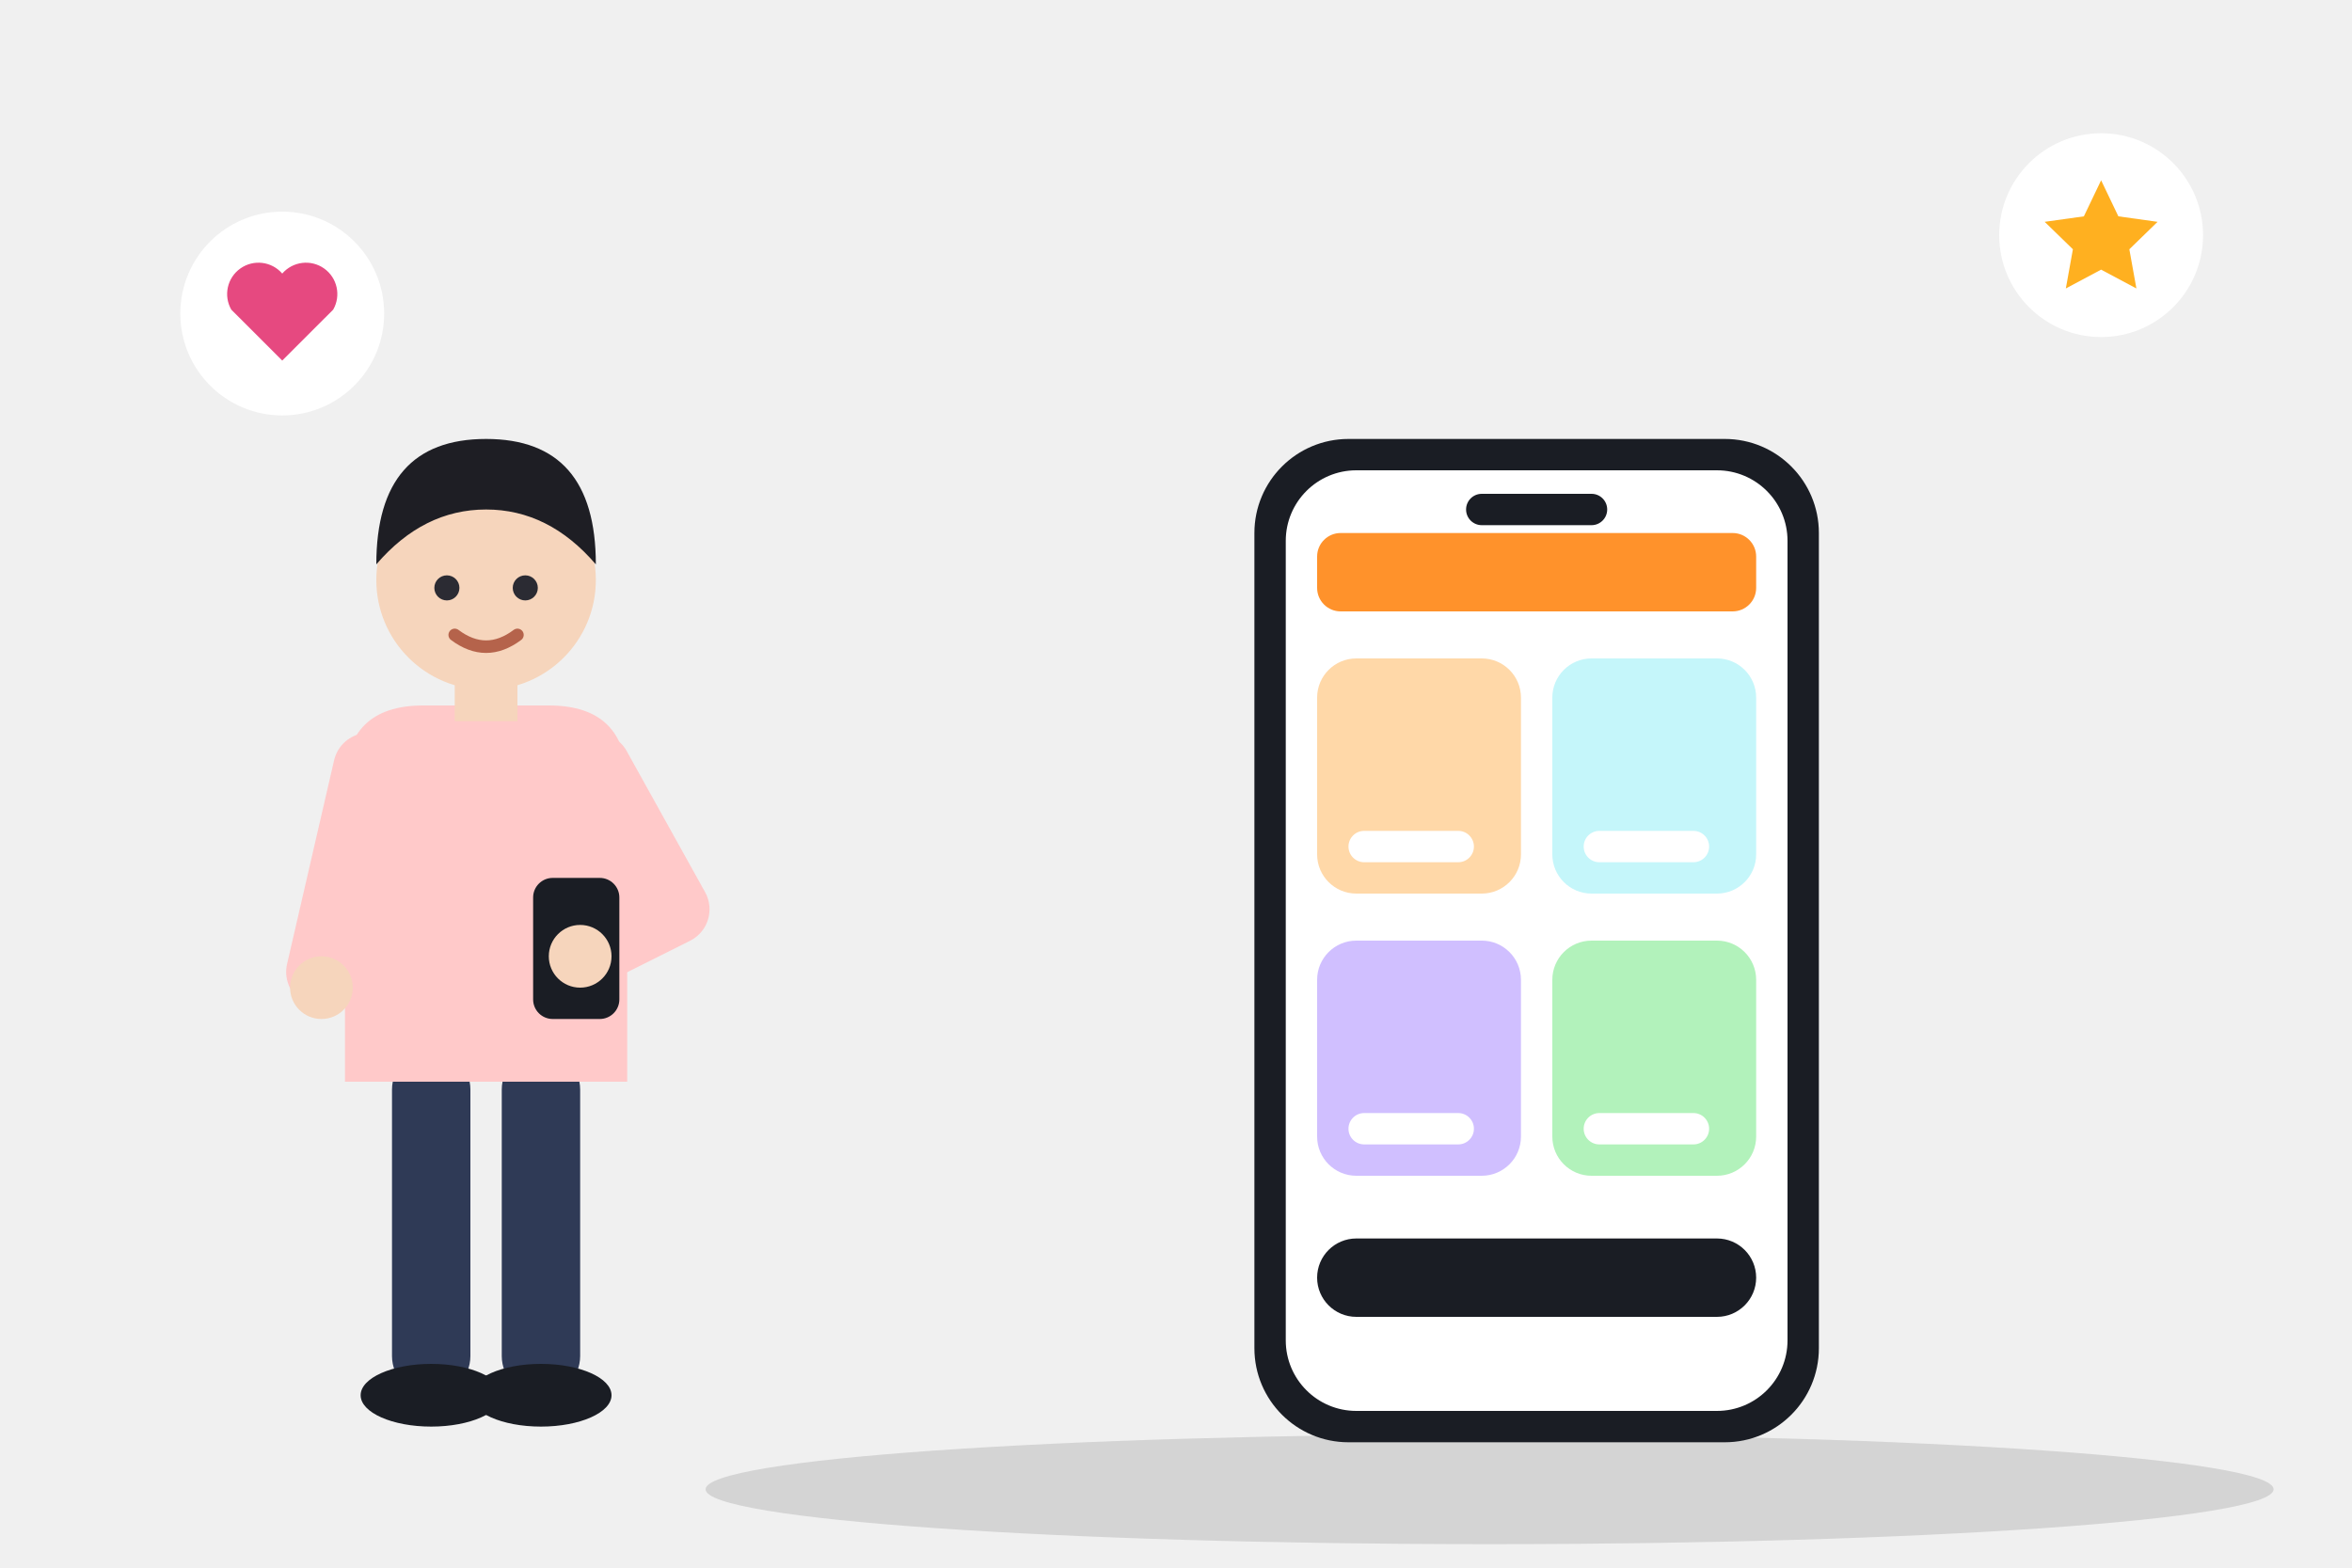
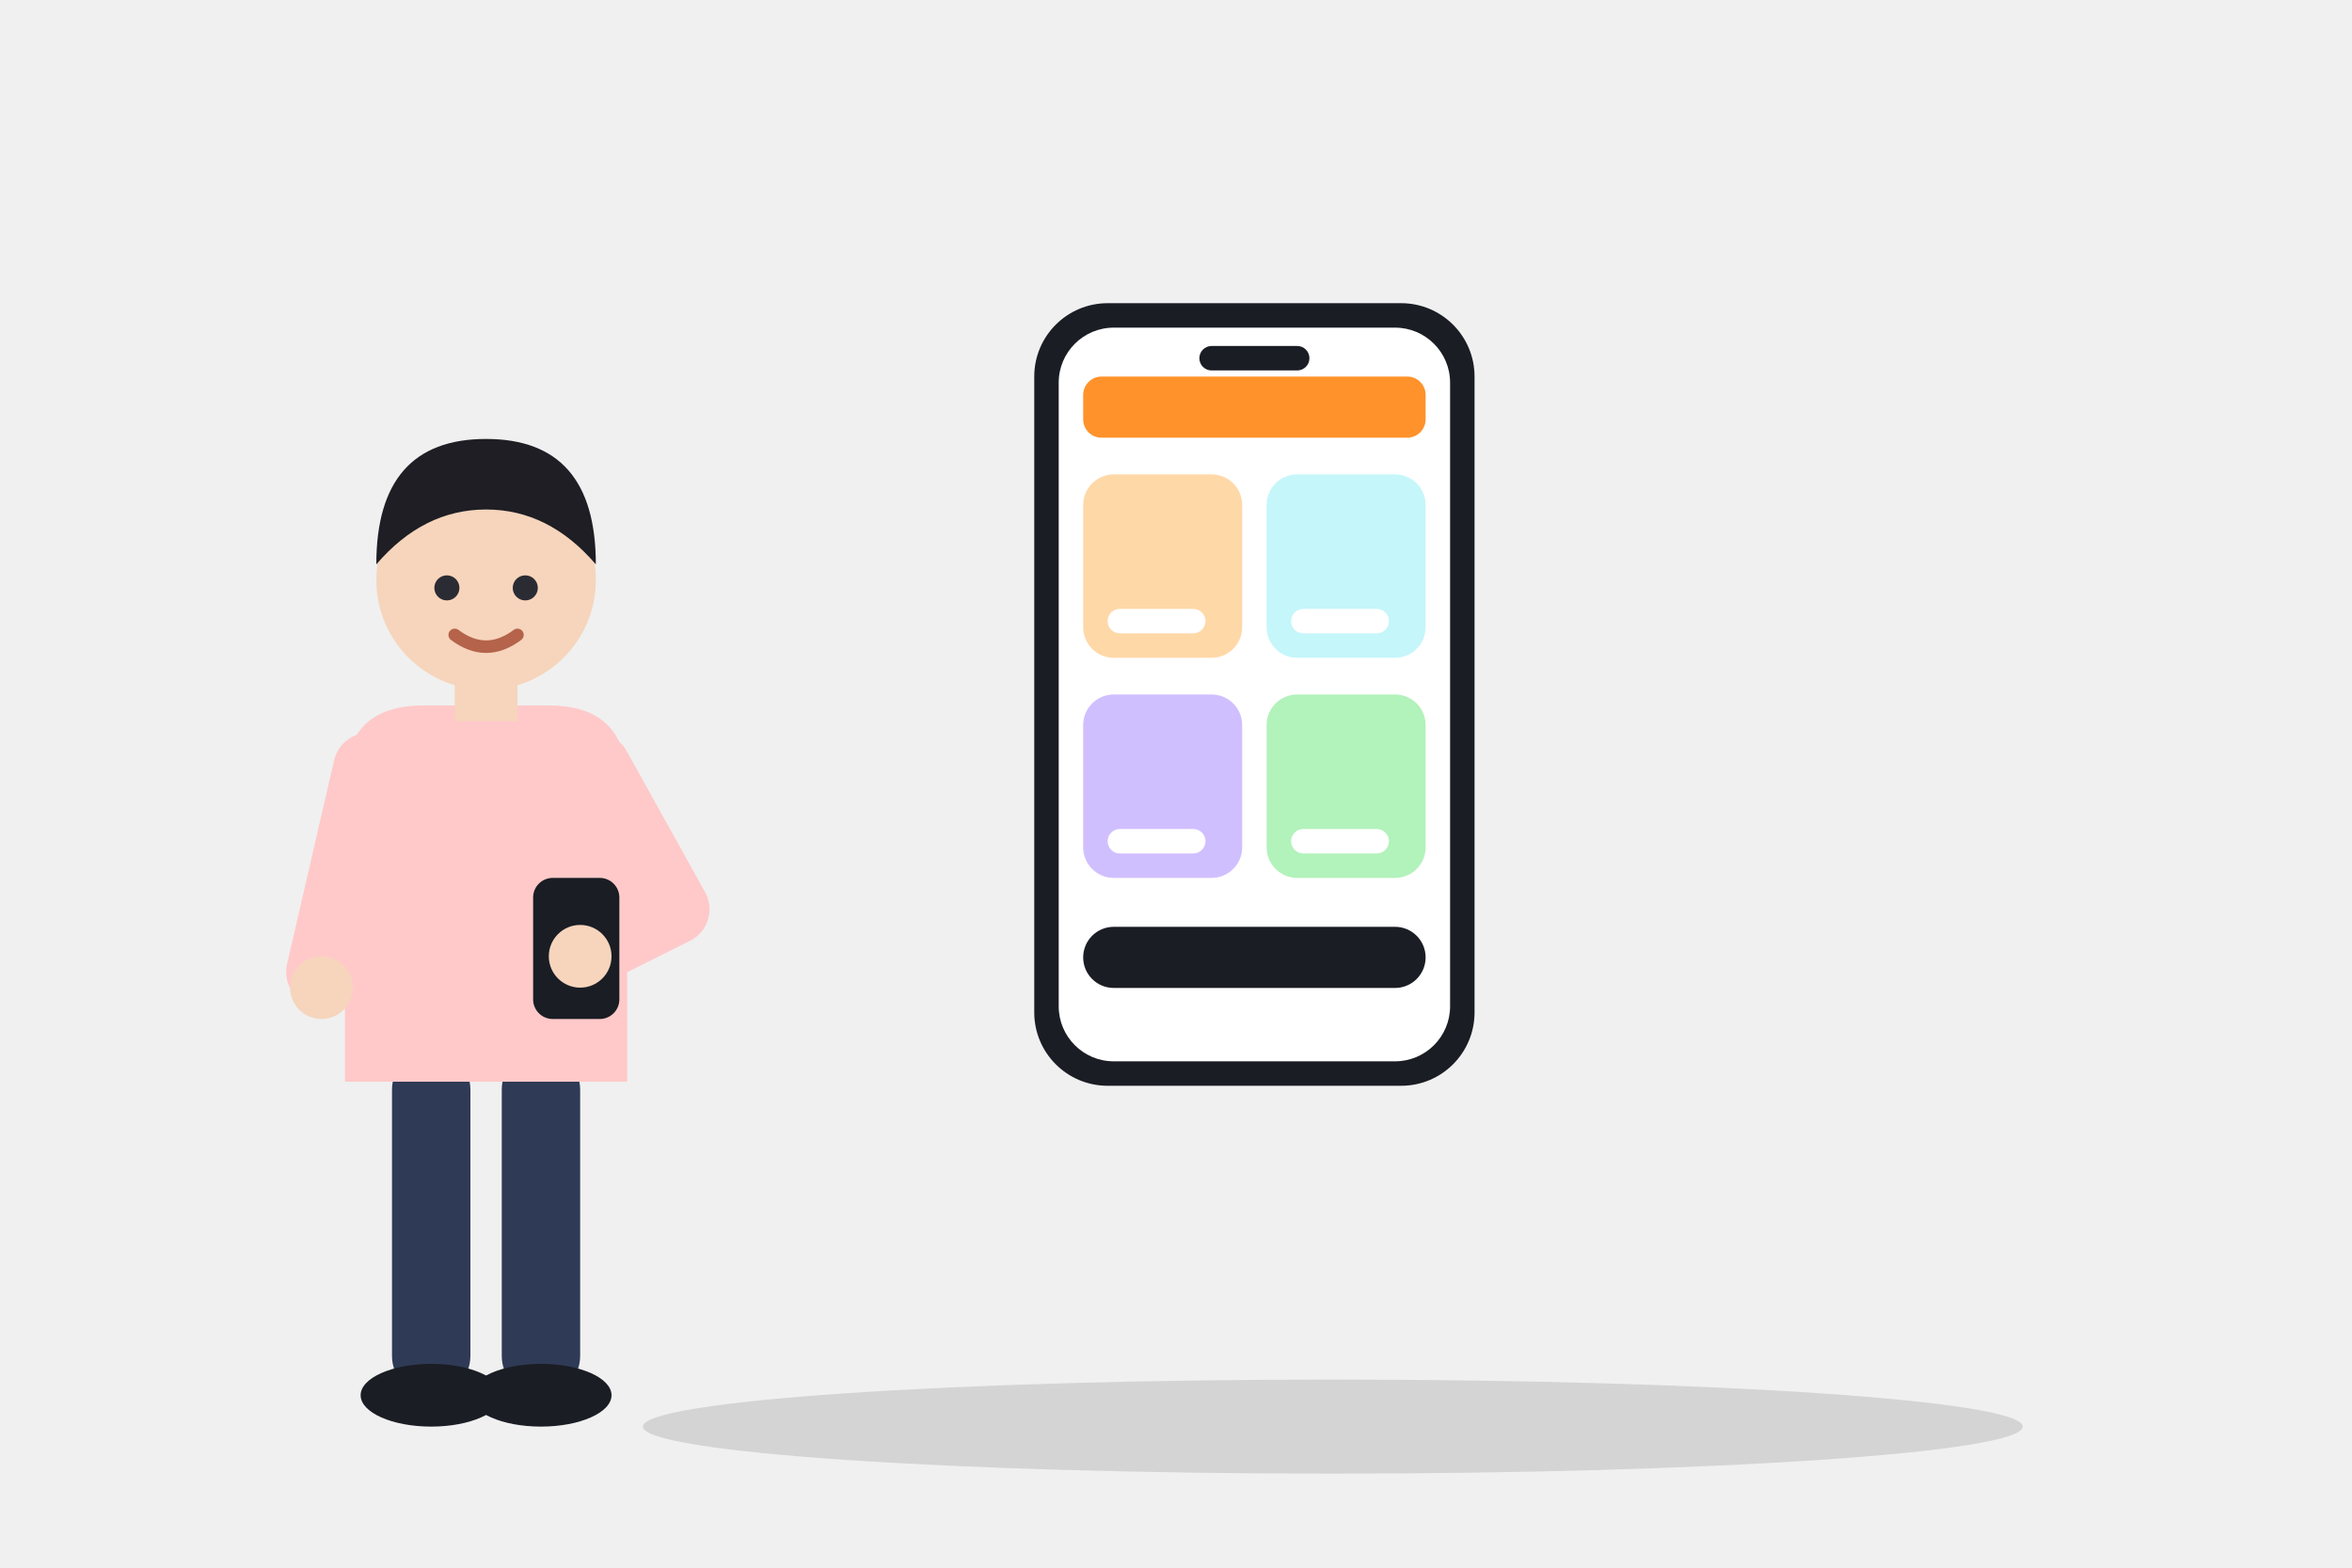
<svg xmlns="http://www.w3.org/2000/svg" viewBox="0 0 300 200" width="300" height="200">
-   <ellipse cx="190" cy="190" rx="100" ry="7" fill="#000" opacity=".12" />
-   <g transform="translate(96 50)">
+   <ellipse cx="170" cy="182" rx="88" ry="6" fill="#000" opacity=".12" />
+   <g transform="translate(82 34) scale(.78)">
    <g>
      <rect x="64" y="6" width="72" height="128" rx="12" fill="#1A1D24" />
      <rect x="68" y="10" width="64" height="120" rx="9" fill="#fff" />
      <rect x="91.0" y="13" width="18" height="4" rx="2" fill="#1A1D24" />
      <rect x="72" y="18" width="56" height="10" rx="3" fill="#FF922B" />
      <rect x="72" y="34" width="26" height="30" rx="5" fill="#FFD8A8" />
      <rect x="76" y="56" width="16" height="4" rx="2" fill="#fff" />
      <rect x="102" y="34" width="26" height="30" rx="5" fill="#C5F6FA" />
      <rect x="106" y="56" width="16" height="4" rx="2" fill="#fff" />
      <rect x="72" y="70" width="26" height="30" rx="5" fill="#D0BFFF" />
      <rect x="76" y="92" width="16" height="4" rx="2" fill="#fff" />
      <rect x="102" y="70" width="26" height="30" rx="5" fill="#B2F2BB" />
      <rect x="106" y="92" width="16" height="4" rx="2" fill="#fff" />
      <rect x="72" y="108" width="56" height="10" rx="5" fill="#1A1D24" />
    </g>
  </g>
  <rect x="50" y="134" width="10" height="44" rx="5" fill="#2F3A56" />
  <rect x="64" y="134" width="10" height="44" rx="5" fill="#2F3A56" />
  <ellipse cx="55" cy="178" rx="9" ry="4" fill="#1A1D24" />
  <ellipse cx="69" cy="178" rx="9" ry="4" fill="#1A1D24" />
  <path d="M44 100q0-10 10-10h16q10 0 10 10v38h-36z" fill="#FFC9C9" />
  <rect x="58" y="84" width="8" height="8" fill="#F6D5BC" />
  <circle cx="62" cy="74" r="14" fill="#F6D5BC" />
  <path d="M48 72q0-16 14-16t14 16q-6-7-14-7t-14 7z" fill="#1E1E24" />
  <circle cx="57" cy="75" r="1.6" fill="#2B2B33" />
  <circle cx="67" cy="75" r="1.6" fill="#2B2B33" />
  <path d="M58 81q4 3 8 0" fill="none" stroke="#B5634B" stroke-width="1.6" stroke-linecap="round" />
  <path d="M76 98l10 18-12 6" fill="none" stroke="#FFC9C9" stroke-width="9" stroke-linecap="round" stroke-linejoin="round" />
  <rect x="68" y="112" width="11" height="18" rx="2.5" fill="#1A1D24" />
  <circle cx="74" cy="122" r="4" fill="#F6D5BC" />
  <path d="M47 98l-6 26" stroke="#FFC9C9" stroke-width="9" stroke-linecap="round" />
  <circle cx="41" cy="126" r="4" fill="#F6D5BC" />
-   <circle cx="36" cy="40" r="13" fill="#fff" />
-   <path d="M36 46l-6.5-6.5a4 4 0 0 1 6.5-4.6 4 4 0 0 1 6.5 4.6z" fill="#E64980" />
-   <circle cx="268" cy="30" r="13" fill="#fff" />
-   <path d="M268 23l2.2 4.6 5 .7-3.6 3.5.9 5-4.5-2.4-4.5 2.4.9-5-3.6-3.5 5-.7z" fill="#FFB020" />
</svg>
